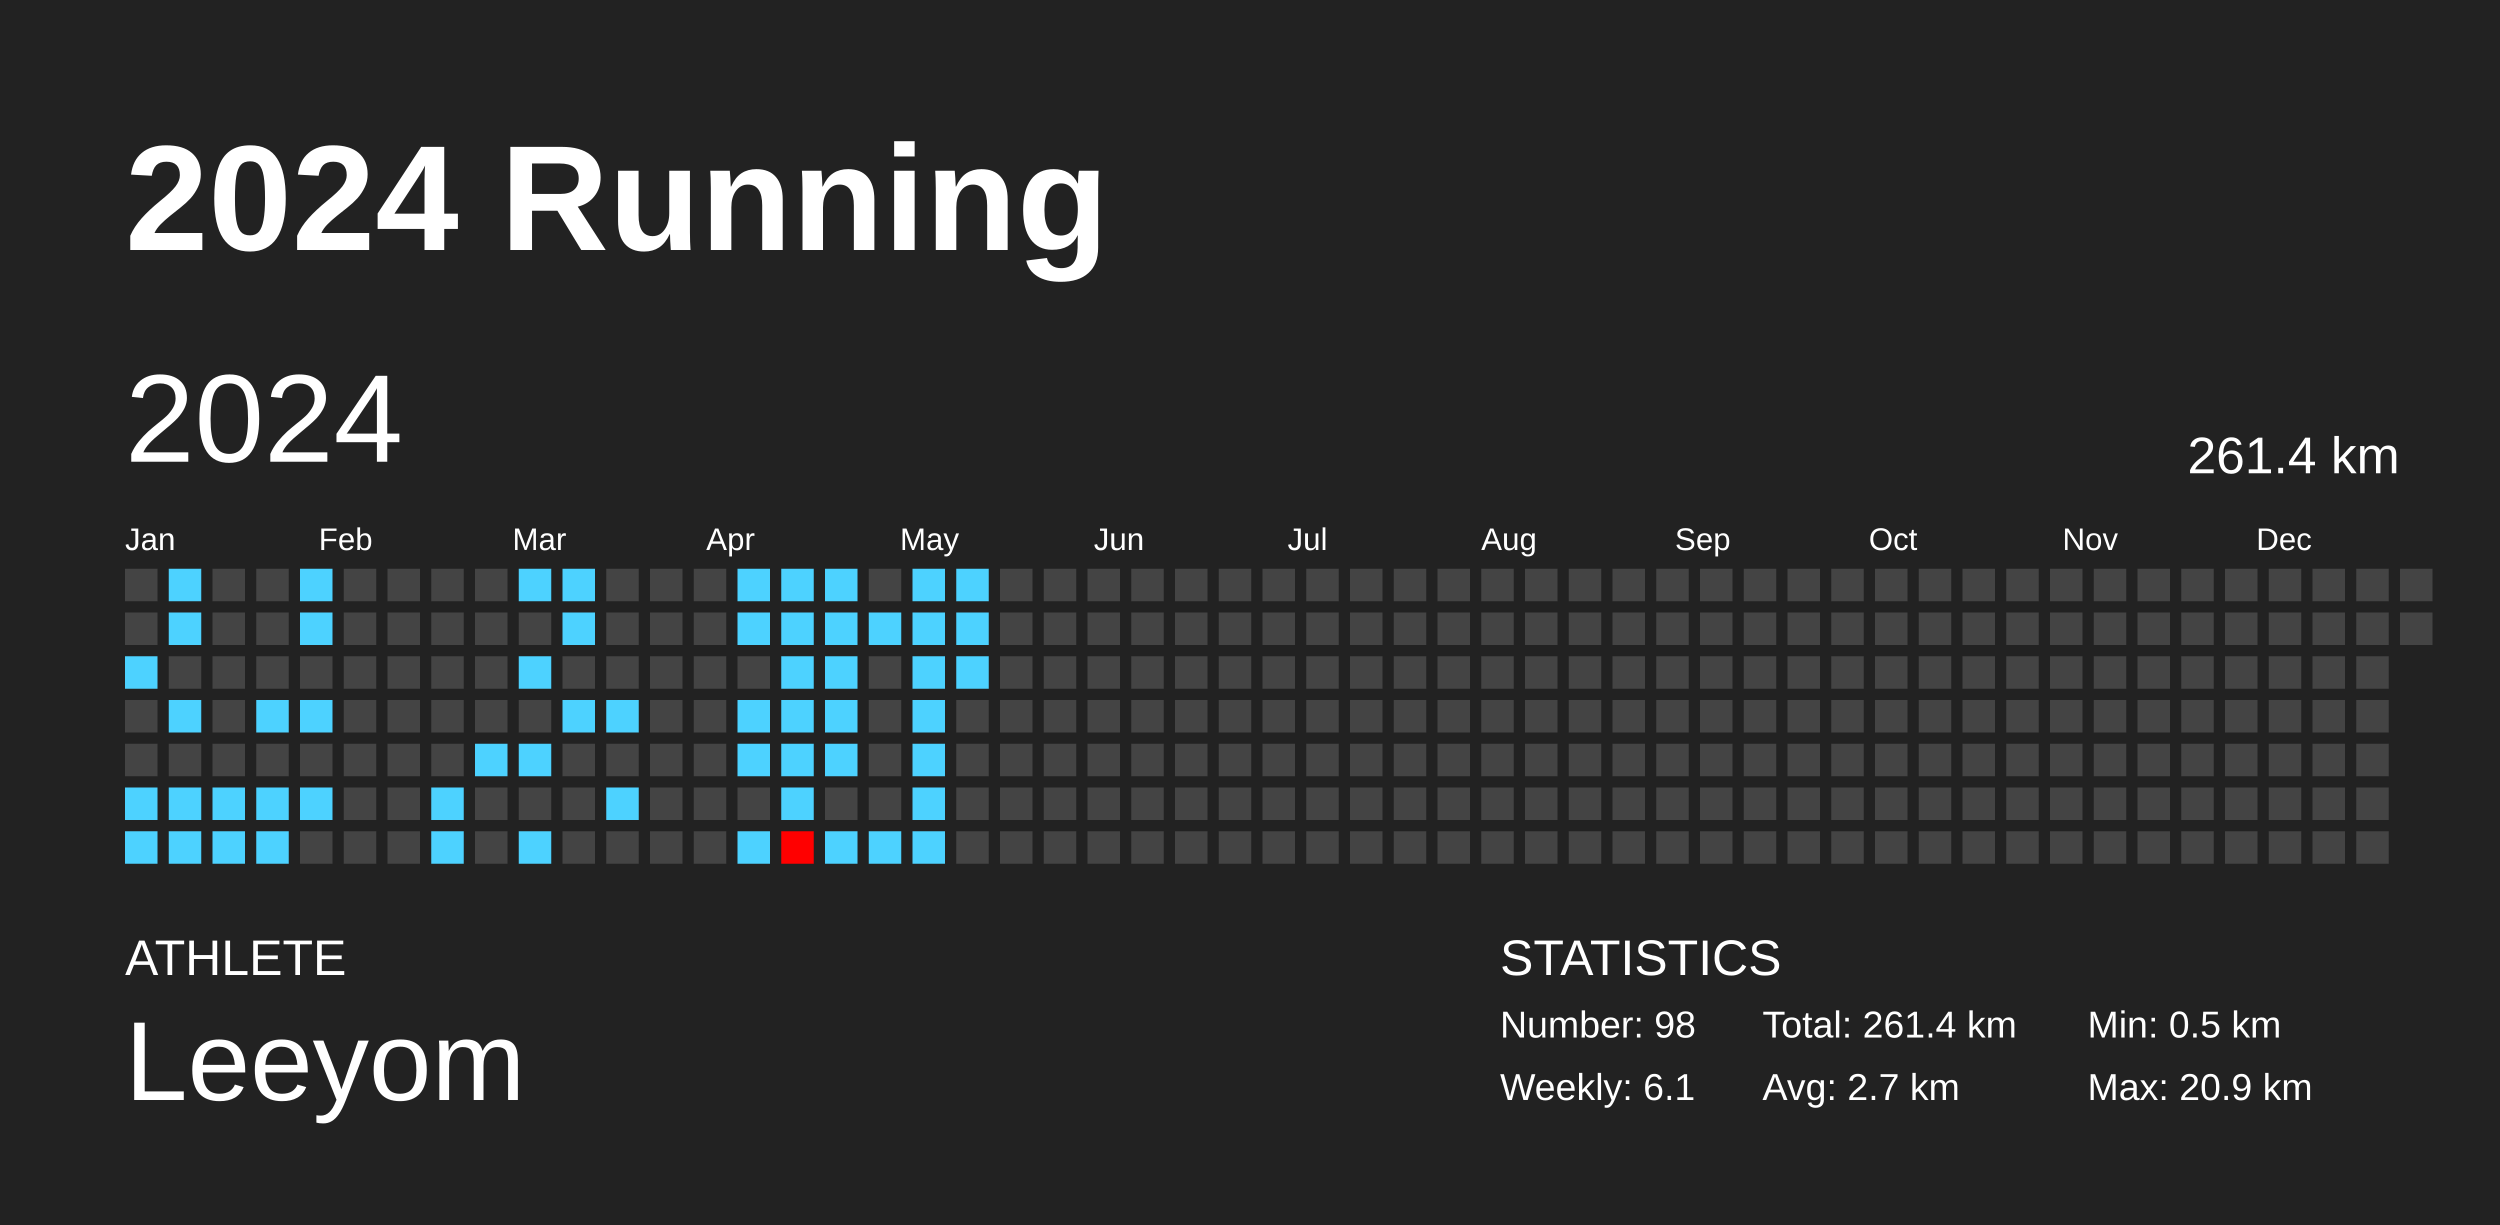
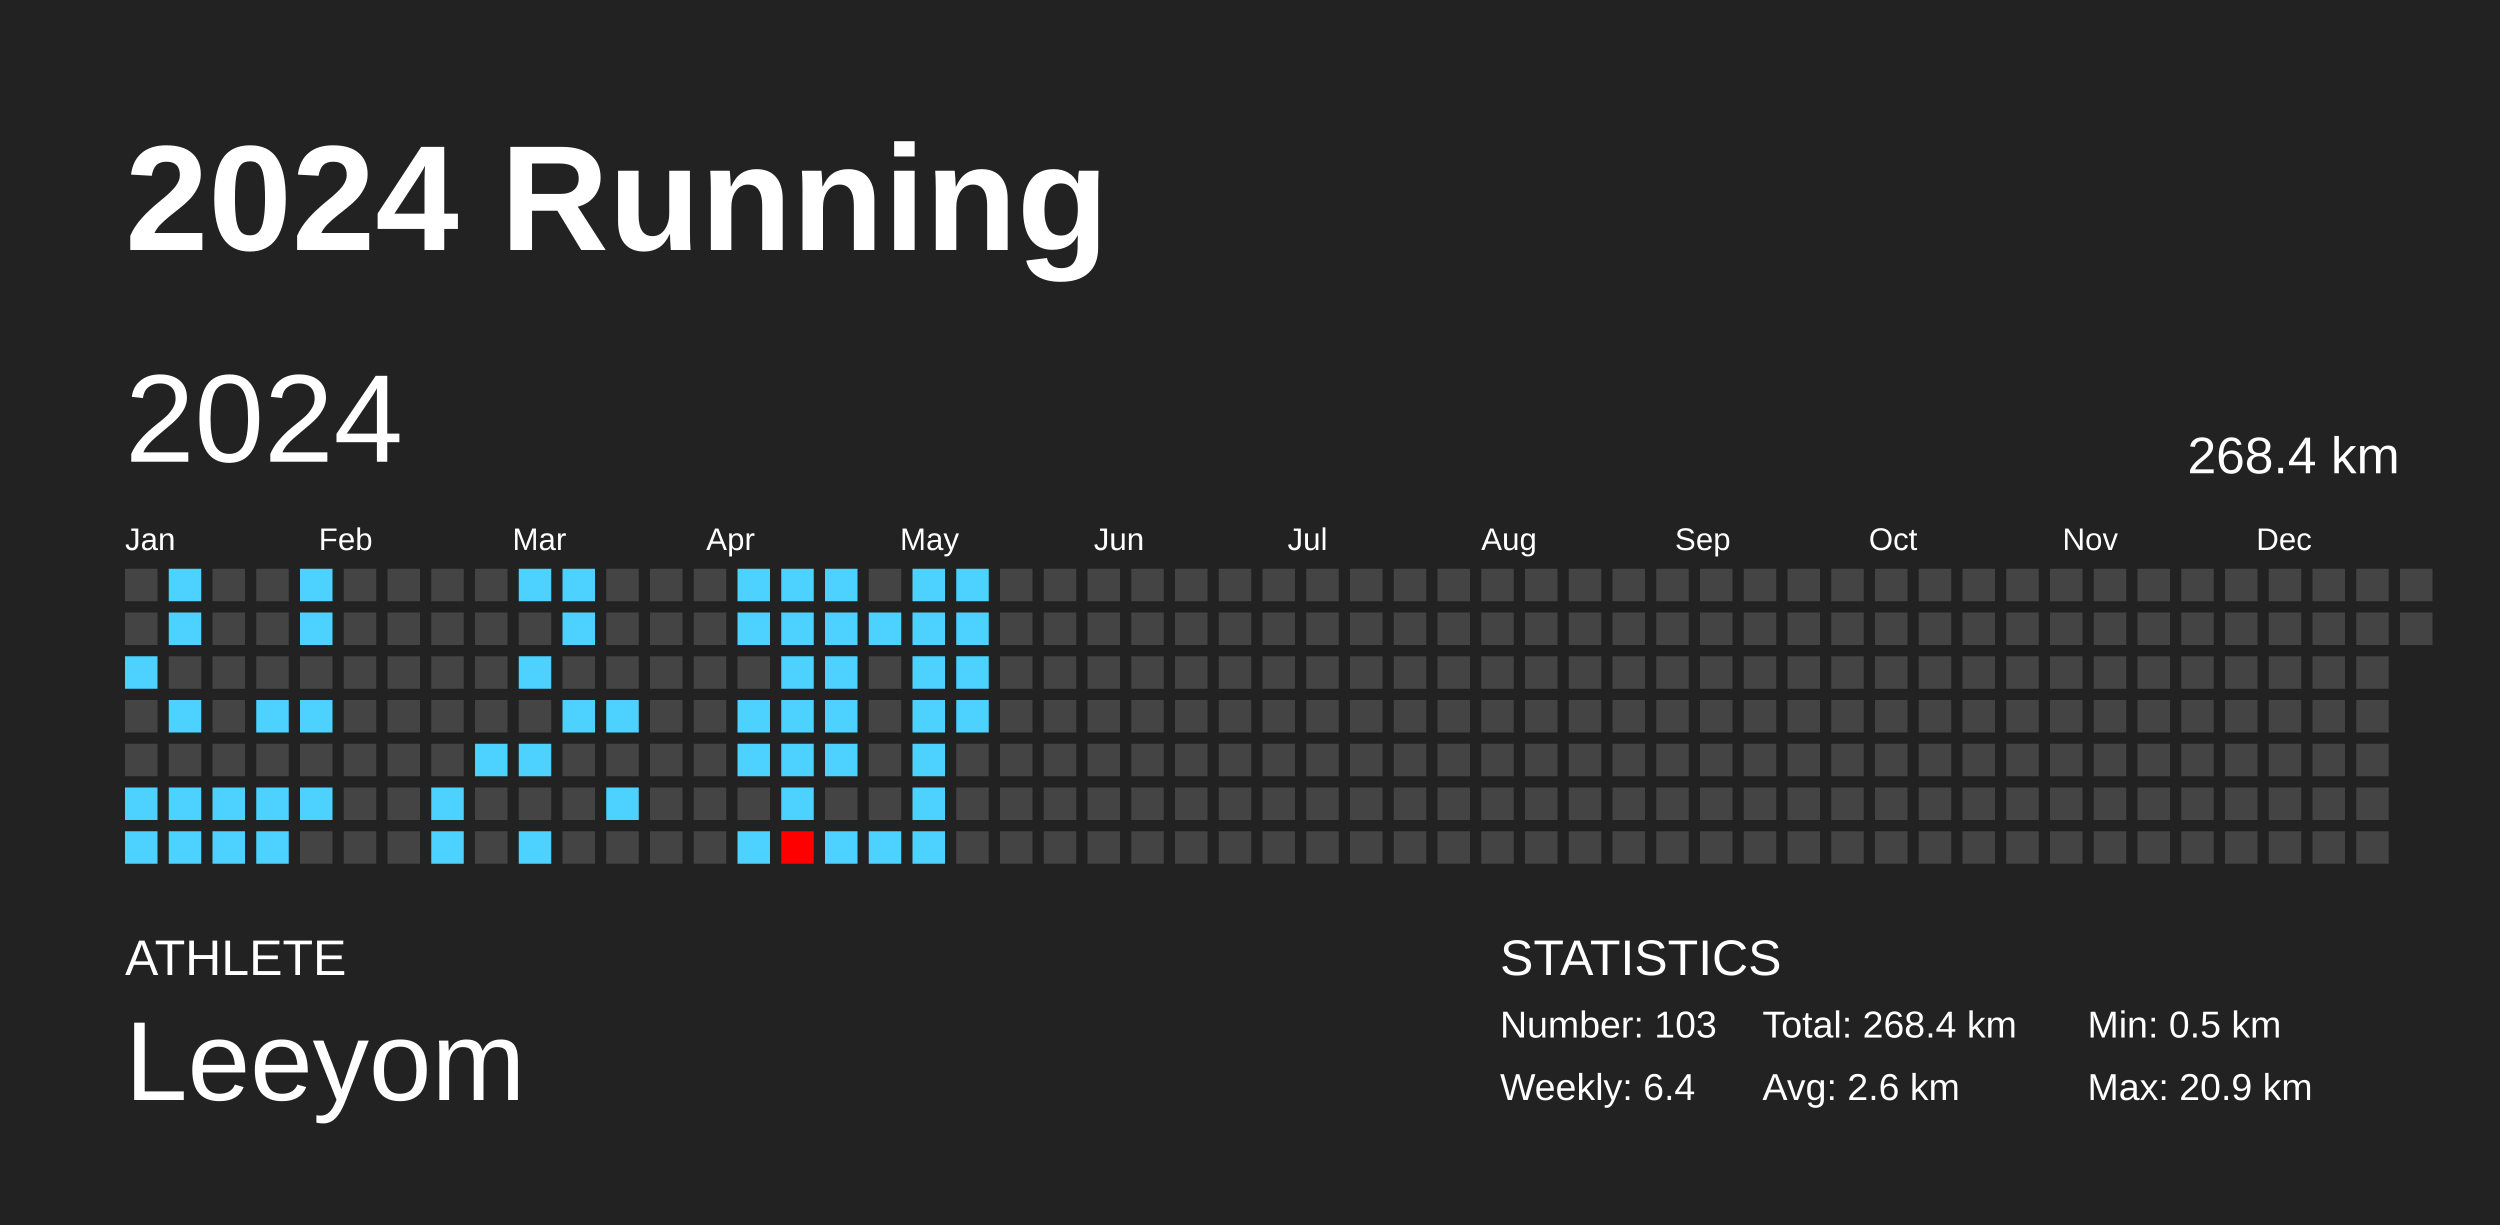
<svg xmlns="http://www.w3.org/2000/svg" baseProfile="full" height="98mm" version="1.1" viewBox="0,0,200,98" width="200mm">
  <defs />
  <rect fill="#222222" height="98" width="200" x="0" y="0" />
  <text fill="#FFFFFF" style="font-size:12px; font-family:Arial; font-weight:bold;" x="10" y="20">2024 Running</text>
  <text fill="#FFFFFF" style="font-size:4px; font-family:Arial" x="10" y="78">ATHLETE</text>
  <text fill="#FFFFFF" style="font-size:9px; font-family:Arial" x="10" y="88">Leeyom</text>
  <text fill="#FFFFFF" style="font-size:4px; font-family:Arial" x="120" y="78">STATISTICS</text>
-   <text fill="#FFFFFF" style="font-size:3px; font-family:Arial" x="120" y="83">Number: 98</text>
-   <text fill="#FFFFFF" style="font-size:3px; font-family:Arial" x="120" y="88">Weekly: 6.1</text>
-   <text fill="#FFFFFF" style="font-size:3px; font-family:Arial" x="141" y="83">Total: 261.4 km</text>
-   <text fill="#FFFFFF" style="font-size:3px; font-family:Arial" x="141" y="88">Avg: 2.7 km</text>
+   <text fill="#FFFFFF" style="font-size:3px; font-family:Arial" x="120" y="83">Number: 103</text>
+   <text fill="#FFFFFF" style="font-size:3px; font-family:Arial" x="120" y="88">Weekly: 6.4</text>
+   <text fill="#FFFFFF" style="font-size:3px; font-family:Arial" x="141" y="83">Total: 268.4 km</text>
+   <text fill="#FFFFFF" style="font-size:3px; font-family:Arial" x="141" y="88">Avg: 2.6 km</text>
  <text fill="#FFFFFF" style="font-size:3px; font-family:Arial" x="167" y="83">Min: 0.5 km</text>
  <text fill="#FFFFFF" style="font-size:3px; font-family:Arial" x="167" y="88">Max: 20.9 km</text>
  <text dominant-baseline="hanging" fill="#FFFFFF" style="font-size:10.0px; font-family:Arial;" x="10" y="30">2024</text>
-   <text dominant-baseline="hanging" fill="#FFFFFF" style="font-size:4.125px; font-family:Arial;" x="175" y="35">261.4 km</text>
+   <text dominant-baseline="hanging" fill="#FFFFFF" style="font-size:4.125px; font-family:Arial;" x="175" y="35">268.4 km</text>
  <text fill="#FFFFFF" style="font-size:2.5px; font-family:Arial" x="10.0" y="44">Jan</text>
  <text fill="#FFFFFF" style="font-size:2.5px; font-family:Arial" x="25.5" y="44">Feb</text>
  <text fill="#FFFFFF" style="font-size:2.5px; font-family:Arial" x="41.0" y="44">Mar</text>
  <text fill="#FFFFFF" style="font-size:2.5px; font-family:Arial" x="56.5" y="44">Apr</text>
  <text fill="#FFFFFF" style="font-size:2.5px; font-family:Arial" x="72.0" y="44">May</text>
  <text fill="#FFFFFF" style="font-size:2.5px; font-family:Arial" x="87.5" y="44">Jun</text>
  <text fill="#FFFFFF" style="font-size:2.5px; font-family:Arial" x="103.0" y="44">Jul</text>
  <text fill="#FFFFFF" style="font-size:2.5px; font-family:Arial" x="118.5" y="44">Aug</text>
  <text fill="#FFFFFF" style="font-size:2.5px; font-family:Arial" x="134.0" y="44">Sep</text>
  <text fill="#FFFFFF" style="font-size:2.5px; font-family:Arial" x="149.5" y="44">Oct</text>
  <text fill="#FFFFFF" style="font-size:2.5px; font-family:Arial" x="165.0" y="44">Nov</text>
  <text fill="#FFFFFF" style="font-size:2.5px; font-family:Arial" x="180.5" y="44">Dec</text>
  <rect fill="#444444" height="2.6" width="2.6" x="10.0" y="45.5" />
  <rect fill="#444444" height="2.6" width="2.6" x="10.0" y="49.0" />
  <rect fill="#4dd2ff" height="2.6" width="2.6" x="10.0" y="52.5" />
  <rect fill="#444444" height="2.6" width="2.6" x="10.0" y="56.0" />
  <rect fill="#444444" height="2.6" width="2.6" x="10.0" y="59.5" />
  <rect fill="#4dd2ff" height="2.6" width="2.6" x="10.0" y="63.0" />
  <rect fill="#4dd2ff" height="2.6" width="2.6" x="10.0" y="66.5" />
  <rect fill="#4dd2ff" height="2.6" width="2.6" x="13.5" y="45.5" />
  <rect fill="#4dd2ff" height="2.6" width="2.6" x="13.5" y="49.0" />
  <rect fill="#444444" height="2.6" width="2.6" x="13.5" y="52.5" />
  <rect fill="#4dd2ff" height="2.6" width="2.6" x="13.5" y="56.0" />
  <rect fill="#444444" height="2.6" width="2.6" x="13.5" y="59.5" />
  <rect fill="#4dd2ff" height="2.6" width="2.6" x="13.5" y="63.0" />
  <rect fill="#4dd2ff" height="2.6" width="2.6" x="13.5" y="66.5" />
  <rect fill="#444444" height="2.6" width="2.6" x="17.0" y="45.5" />
  <rect fill="#444444" height="2.6" width="2.6" x="17.0" y="49.0" />
  <rect fill="#444444" height="2.6" width="2.6" x="17.0" y="52.5" />
  <rect fill="#444444" height="2.6" width="2.6" x="17.0" y="56.0" />
  <rect fill="#444444" height="2.6" width="2.6" x="17.0" y="59.5" />
  <rect fill="#4dd2ff" height="2.6" width="2.6" x="17.0" y="63.0" />
  <rect fill="#4dd2ff" height="2.6" width="2.6" x="17.0" y="66.5" />
  <rect fill="#444444" height="2.6" width="2.6" x="20.5" y="45.5" />
  <rect fill="#444444" height="2.6" width="2.6" x="20.5" y="49.0" />
  <rect fill="#444444" height="2.6" width="2.6" x="20.5" y="52.5" />
  <rect fill="#4dd2ff" height="2.6" width="2.6" x="20.5" y="56.0" />
  <rect fill="#444444" height="2.6" width="2.6" x="20.5" y="59.5" />
  <rect fill="#4dd2ff" height="2.6" width="2.6" x="20.5" y="63.0" />
  <rect fill="#4dd2ff" height="2.6" width="2.6" x="20.5" y="66.5" />
  <rect fill="#4dd2ff" height="2.6" width="2.6" x="24.0" y="45.5" />
  <rect fill="#4dd2ff" height="2.6" width="2.6" x="24.0" y="49.0" />
  <rect fill="#444444" height="2.6" width="2.6" x="24.0" y="52.5" />
  <rect fill="#4dd2ff" height="2.6" width="2.6" x="24.0" y="56.0" />
  <rect fill="#444444" height="2.6" width="2.6" x="24.0" y="59.5" />
  <rect fill="#4dd2ff" height="2.6" width="2.6" x="24.0" y="63.0" />
  <rect fill="#444444" height="2.6" width="2.6" x="24.0" y="66.5" />
  <rect fill="#444444" height="2.6" width="2.6" x="27.5" y="45.5" />
  <rect fill="#444444" height="2.6" width="2.6" x="27.5" y="49.0" />
  <rect fill="#444444" height="2.6" width="2.6" x="27.5" y="52.5" />
  <rect fill="#444444" height="2.6" width="2.6" x="27.5" y="56.0" />
  <rect fill="#444444" height="2.6" width="2.6" x="27.5" y="59.5" />
  <rect fill="#444444" height="2.6" width="2.6" x="27.5" y="63.0" />
  <rect fill="#444444" height="2.6" width="2.6" x="27.5" y="66.5" />
  <rect fill="#444444" height="2.6" width="2.6" x="31.0" y="45.5" />
  <rect fill="#444444" height="2.6" width="2.6" x="31.0" y="49.0" />
  <rect fill="#444444" height="2.6" width="2.6" x="31.0" y="52.5" />
  <rect fill="#444444" height="2.6" width="2.6" x="31.0" y="56.0" />
  <rect fill="#444444" height="2.6" width="2.6" x="31.0" y="59.5" />
  <rect fill="#444444" height="2.6" width="2.6" x="31.0" y="63.0" />
  <rect fill="#444444" height="2.6" width="2.6" x="31.0" y="66.5" />
  <rect fill="#444444" height="2.6" width="2.6" x="34.5" y="45.5" />
  <rect fill="#444444" height="2.6" width="2.6" x="34.5" y="49.0" />
  <rect fill="#444444" height="2.6" width="2.6" x="34.5" y="52.5" />
  <rect fill="#444444" height="2.6" width="2.6" x="34.5" y="56.0" />
  <rect fill="#444444" height="2.6" width="2.6" x="34.5" y="59.5" />
  <rect fill="#4dd2ff" height="2.6" width="2.6" x="34.5" y="63.0" />
  <rect fill="#4dd2ff" height="2.6" width="2.6" x="34.5" y="66.5" />
  <rect fill="#444444" height="2.6" width="2.6" x="38.0" y="45.5" />
  <rect fill="#444444" height="2.6" width="2.6" x="38.0" y="49.0" />
  <rect fill="#444444" height="2.6" width="2.6" x="38.0" y="52.5" />
  <rect fill="#444444" height="2.6" width="2.6" x="38.0" y="56.0" />
  <rect fill="#4dd2ff" height="2.6" width="2.6" x="38.0" y="59.5" />
  <rect fill="#444444" height="2.6" width="2.6" x="38.0" y="63.0" />
  <rect fill="#444444" height="2.6" width="2.6" x="38.0" y="66.5" />
  <rect fill="#4dd2ff" height="2.6" width="2.6" x="41.5" y="45.5" />
  <rect fill="#444444" height="2.6" width="2.6" x="41.5" y="49.0" />
  <rect fill="#4dd2ff" height="2.6" width="2.6" x="41.5" y="52.5" />
  <rect fill="#444444" height="2.6" width="2.6" x="41.5" y="56.0" />
  <rect fill="#4dd2ff" height="2.6" width="2.6" x="41.5" y="59.5" />
  <rect fill="#444444" height="2.6" width="2.6" x="41.5" y="63.0" />
  <rect fill="#4dd2ff" height="2.6" width="2.6" x="41.5" y="66.5" />
  <rect fill="#4dd2ff" height="2.6" width="2.6" x="45.0" y="45.5" />
  <rect fill="#4dd2ff" height="2.6" width="2.6" x="45.0" y="49.0" />
  <rect fill="#444444" height="2.6" width="2.6" x="45.0" y="52.5" />
  <rect fill="#4dd2ff" height="2.6" width="2.6" x="45.0" y="56.0" />
  <rect fill="#444444" height="2.6" width="2.6" x="45.0" y="59.5" />
  <rect fill="#444444" height="2.6" width="2.6" x="45.0" y="63.0" />
  <rect fill="#444444" height="2.6" width="2.6" x="45.0" y="66.5" />
  <rect fill="#444444" height="2.6" width="2.6" x="48.5" y="45.5" />
  <rect fill="#444444" height="2.6" width="2.6" x="48.5" y="49.0" />
  <rect fill="#444444" height="2.6" width="2.6" x="48.5" y="52.5" />
  <rect fill="#4dd2ff" height="2.6" width="2.6" x="48.5" y="56.0" />
  <rect fill="#444444" height="2.6" width="2.6" x="48.5" y="59.5" />
  <rect fill="#4dd2ff" height="2.6" width="2.6" x="48.5" y="63.0" />
  <rect fill="#444444" height="2.6" width="2.6" x="48.5" y="66.5" />
  <rect fill="#444444" height="2.6" width="2.6" x="52.0" y="45.5" />
  <rect fill="#444444" height="2.6" width="2.6" x="52.0" y="49.0" />
  <rect fill="#444444" height="2.6" width="2.6" x="52.0" y="52.5" />
  <rect fill="#444444" height="2.6" width="2.6" x="52.0" y="56.0" />
  <rect fill="#444444" height="2.6" width="2.6" x="52.0" y="59.5" />
  <rect fill="#444444" height="2.6" width="2.6" x="52.0" y="63.0" />
  <rect fill="#444444" height="2.6" width="2.6" x="52.0" y="66.5" />
  <rect fill="#444444" height="2.6" width="2.6" x="55.5" y="45.5" />
  <rect fill="#444444" height="2.6" width="2.6" x="55.5" y="49.0" />
  <rect fill="#444444" height="2.6" width="2.6" x="55.5" y="52.5" />
  <rect fill="#444444" height="2.6" width="2.6" x="55.5" y="56.0" />
  <rect fill="#444444" height="2.6" width="2.6" x="55.5" y="59.5" />
  <rect fill="#444444" height="2.6" width="2.6" x="55.5" y="63.0" />
  <rect fill="#444444" height="2.6" width="2.6" x="55.5" y="66.5" />
  <rect fill="#4dd2ff" height="2.6" width="2.6" x="59.0" y="45.5" />
  <rect fill="#4dd2ff" height="2.6" width="2.6" x="59.0" y="49.0" />
  <rect fill="#444444" height="2.6" width="2.6" x="59.0" y="52.5" />
  <rect fill="#4dd2ff" height="2.6" width="2.6" x="59.0" y="56.0" />
  <rect fill="#4dd2ff" height="2.6" width="2.6" x="59.0" y="59.5" />
  <rect fill="#444444" height="2.6" width="2.6" x="59.0" y="63.0" />
  <rect fill="#4dd2ff" height="2.6" width="2.6" x="59.0" y="66.5" />
  <rect fill="#4dd2ff" height="2.6" width="2.6" x="62.5" y="45.5" />
  <rect fill="#4dd2ff" height="2.6" width="2.6" x="62.5" y="49.0" />
  <rect fill="#4dd2ff" height="2.6" width="2.6" x="62.5" y="52.5" />
  <rect fill="#4dd2ff" height="2.6" width="2.6" x="62.5" y="56.0" />
  <rect fill="#4dd2ff" height="2.6" width="2.6" x="62.5" y="59.5" />
  <rect fill="#4dd2ff" height="2.6" width="2.6" x="62.5" y="63.0" />
  <rect fill="red" height="2.6" width="2.6" x="62.5" y="66.5" />
  <rect fill="#4dd2ff" height="2.6" width="2.6" x="66.0" y="45.5" />
  <rect fill="#4dd2ff" height="2.6" width="2.6" x="66.0" y="49.0" />
  <rect fill="#4dd2ff" height="2.6" width="2.6" x="66.0" y="52.5" />
  <rect fill="#4dd2ff" height="2.6" width="2.6" x="66.0" y="56.0" />
  <rect fill="#4dd2ff" height="2.6" width="2.6" x="66.0" y="59.5" />
  <rect fill="#444444" height="2.6" width="2.6" x="66.0" y="63.0" />
  <rect fill="#4dd2ff" height="2.6" width="2.6" x="66.0" y="66.5" />
  <rect fill="#444444" height="2.6" width="2.6" x="69.5" y="45.5" />
  <rect fill="#4dd2ff" height="2.6" width="2.6" x="69.5" y="49.0" />
  <rect fill="#444444" height="2.6" width="2.6" x="69.5" y="52.5" />
  <rect fill="#444444" height="2.6" width="2.6" x="69.5" y="56.0" />
  <rect fill="#444444" height="2.6" width="2.6" x="69.5" y="59.5" />
  <rect fill="#444444" height="2.6" width="2.6" x="69.5" y="63.0" />
  <rect fill="#4dd2ff" height="2.6" width="2.6" x="69.5" y="66.5" />
  <rect fill="#4dd2ff" height="2.6" width="2.6" x="73.0" y="45.5" />
  <rect fill="#4dd2ff" height="2.6" width="2.6" x="73.0" y="49.0" />
  <rect fill="#4dd2ff" height="2.6" width="2.6" x="73.0" y="52.5" />
  <rect fill="#4dd2ff" height="2.6" width="2.6" x="73.0" y="56.0" />
  <rect fill="#4dd2ff" height="2.6" width="2.6" x="73.0" y="59.5" />
  <rect fill="#4dd2ff" height="2.6" width="2.6" x="73.0" y="63.0" />
  <rect fill="#4dd2ff" height="2.6" width="2.6" x="73.0" y="66.5" />
  <rect fill="#4dd2ff" height="2.6" width="2.6" x="76.5" y="45.5" />
  <rect fill="#4dd2ff" height="2.6" width="2.6" x="76.5" y="49.0" />
  <rect fill="#4dd2ff" height="2.6" width="2.6" x="76.5" y="52.5" />
-   <rect fill="#444444" height="2.6" width="2.6" x="76.5" y="56.0" />
+   <rect fill="#4dd2ff" height="2.6" width="2.6" x="76.5" y="56.0" />
  <rect fill="#444444" height="2.6" width="2.6" x="76.5" y="59.5" />
  <rect fill="#444444" height="2.6" width="2.6" x="76.5" y="63.0" />
  <rect fill="#444444" height="2.6" width="2.6" x="76.5" y="66.5" />
  <rect fill="#444444" height="2.6" width="2.6" x="80.0" y="45.5" />
  <rect fill="#444444" height="2.6" width="2.6" x="80.0" y="49.0" />
  <rect fill="#444444" height="2.6" width="2.6" x="80.0" y="52.5" />
  <rect fill="#444444" height="2.6" width="2.6" x="80.0" y="56.0" />
  <rect fill="#444444" height="2.6" width="2.6" x="80.0" y="59.5" />
  <rect fill="#444444" height="2.6" width="2.6" x="80.0" y="63.0" />
  <rect fill="#444444" height="2.6" width="2.6" x="80.0" y="66.5" />
  <rect fill="#444444" height="2.6" width="2.6" x="83.5" y="45.5" />
  <rect fill="#444444" height="2.6" width="2.6" x="83.5" y="49.0" />
  <rect fill="#444444" height="2.6" width="2.6" x="83.5" y="52.5" />
  <rect fill="#444444" height="2.6" width="2.6" x="83.5" y="56.0" />
  <rect fill="#444444" height="2.6" width="2.6" x="83.5" y="59.5" />
  <rect fill="#444444" height="2.6" width="2.6" x="83.5" y="63.0" />
  <rect fill="#444444" height="2.6" width="2.6" x="83.5" y="66.5" />
  <rect fill="#444444" height="2.6" width="2.6" x="87.0" y="45.5" />
  <rect fill="#444444" height="2.6" width="2.6" x="87.0" y="49.0" />
  <rect fill="#444444" height="2.6" width="2.6" x="87.0" y="52.5" />
  <rect fill="#444444" height="2.6" width="2.6" x="87.0" y="56.0" />
  <rect fill="#444444" height="2.6" width="2.6" x="87.0" y="59.5" />
  <rect fill="#444444" height="2.6" width="2.6" x="87.0" y="63.0" />
  <rect fill="#444444" height="2.6" width="2.6" x="87.0" y="66.5" />
  <rect fill="#444444" height="2.6" width="2.6" x="90.5" y="45.5" />
  <rect fill="#444444" height="2.6" width="2.6" x="90.5" y="49.0" />
  <rect fill="#444444" height="2.6" width="2.6" x="90.5" y="52.5" />
  <rect fill="#444444" height="2.6" width="2.6" x="90.5" y="56.0" />
  <rect fill="#444444" height="2.6" width="2.6" x="90.5" y="59.5" />
  <rect fill="#444444" height="2.6" width="2.6" x="90.5" y="63.0" />
  <rect fill="#444444" height="2.6" width="2.6" x="90.5" y="66.5" />
  <rect fill="#444444" height="2.6" width="2.6" x="94.0" y="45.5" />
  <rect fill="#444444" height="2.6" width="2.6" x="94.0" y="49.0" />
  <rect fill="#444444" height="2.6" width="2.6" x="94.0" y="52.5" />
  <rect fill="#444444" height="2.6" width="2.6" x="94.0" y="56.0" />
  <rect fill="#444444" height="2.6" width="2.6" x="94.0" y="59.5" />
  <rect fill="#444444" height="2.6" width="2.6" x="94.0" y="63.0" />
  <rect fill="#444444" height="2.6" width="2.6" x="94.0" y="66.5" />
  <rect fill="#444444" height="2.6" width="2.6" x="97.5" y="45.5" />
  <rect fill="#444444" height="2.6" width="2.6" x="97.5" y="49.0" />
  <rect fill="#444444" height="2.6" width="2.6" x="97.5" y="52.5" />
  <rect fill="#444444" height="2.6" width="2.6" x="97.5" y="56.0" />
  <rect fill="#444444" height="2.6" width="2.6" x="97.5" y="59.5" />
  <rect fill="#444444" height="2.6" width="2.6" x="97.5" y="63.0" />
  <rect fill="#444444" height="2.6" width="2.6" x="97.5" y="66.5" />
  <rect fill="#444444" height="2.6" width="2.6" x="101.0" y="45.5" />
  <rect fill="#444444" height="2.6" width="2.6" x="101.0" y="49.0" />
  <rect fill="#444444" height="2.6" width="2.6" x="101.0" y="52.5" />
  <rect fill="#444444" height="2.6" width="2.6" x="101.0" y="56.0" />
  <rect fill="#444444" height="2.6" width="2.6" x="101.0" y="59.5" />
  <rect fill="#444444" height="2.6" width="2.6" x="101.0" y="63.0" />
  <rect fill="#444444" height="2.6" width="2.6" x="101.0" y="66.5" />
  <rect fill="#444444" height="2.6" width="2.6" x="104.5" y="45.5" />
  <rect fill="#444444" height="2.6" width="2.6" x="104.5" y="49.0" />
  <rect fill="#444444" height="2.6" width="2.6" x="104.5" y="52.5" />
  <rect fill="#444444" height="2.6" width="2.6" x="104.5" y="56.0" />
  <rect fill="#444444" height="2.6" width="2.6" x="104.5" y="59.5" />
  <rect fill="#444444" height="2.6" width="2.6" x="104.5" y="63.0" />
  <rect fill="#444444" height="2.6" width="2.6" x="104.5" y="66.5" />
  <rect fill="#444444" height="2.6" width="2.6" x="108.0" y="45.5" />
  <rect fill="#444444" height="2.6" width="2.6" x="108.0" y="49.0" />
  <rect fill="#444444" height="2.6" width="2.6" x="108.0" y="52.5" />
  <rect fill="#444444" height="2.6" width="2.6" x="108.0" y="56.0" />
  <rect fill="#444444" height="2.6" width="2.6" x="108.0" y="59.5" />
  <rect fill="#444444" height="2.6" width="2.6" x="108.0" y="63.0" />
  <rect fill="#444444" height="2.6" width="2.6" x="108.0" y="66.5" />
  <rect fill="#444444" height="2.6" width="2.6" x="111.5" y="45.5" />
  <rect fill="#444444" height="2.6" width="2.6" x="111.5" y="49.0" />
  <rect fill="#444444" height="2.6" width="2.6" x="111.5" y="52.5" />
  <rect fill="#444444" height="2.6" width="2.6" x="111.5" y="56.0" />
  <rect fill="#444444" height="2.6" width="2.6" x="111.5" y="59.5" />
  <rect fill="#444444" height="2.6" width="2.6" x="111.5" y="63.0" />
  <rect fill="#444444" height="2.6" width="2.6" x="111.5" y="66.5" />
  <rect fill="#444444" height="2.6" width="2.6" x="115.0" y="45.5" />
  <rect fill="#444444" height="2.6" width="2.6" x="115.0" y="49.0" />
  <rect fill="#444444" height="2.6" width="2.6" x="115.0" y="52.5" />
  <rect fill="#444444" height="2.6" width="2.6" x="115.0" y="56.0" />
  <rect fill="#444444" height="2.6" width="2.6" x="115.0" y="59.5" />
  <rect fill="#444444" height="2.6" width="2.6" x="115.0" y="63.0" />
  <rect fill="#444444" height="2.6" width="2.6" x="115.0" y="66.5" />
  <rect fill="#444444" height="2.6" width="2.6" x="118.5" y="45.5" />
  <rect fill="#444444" height="2.6" width="2.6" x="118.5" y="49.0" />
  <rect fill="#444444" height="2.6" width="2.6" x="118.5" y="52.5" />
  <rect fill="#444444" height="2.6" width="2.6" x="118.5" y="56.0" />
  <rect fill="#444444" height="2.6" width="2.6" x="118.5" y="59.5" />
  <rect fill="#444444" height="2.6" width="2.6" x="118.5" y="63.0" />
  <rect fill="#444444" height="2.6" width="2.6" x="118.5" y="66.5" />
  <rect fill="#444444" height="2.6" width="2.6" x="122.0" y="45.5" />
  <rect fill="#444444" height="2.6" width="2.6" x="122.0" y="49.0" />
  <rect fill="#444444" height="2.6" width="2.6" x="122.0" y="52.5" />
  <rect fill="#444444" height="2.6" width="2.6" x="122.0" y="56.0" />
  <rect fill="#444444" height="2.6" width="2.6" x="122.0" y="59.5" />
  <rect fill="#444444" height="2.6" width="2.6" x="122.0" y="63.0" />
  <rect fill="#444444" height="2.6" width="2.6" x="122.0" y="66.5" />
  <rect fill="#444444" height="2.6" width="2.6" x="125.5" y="45.5" />
  <rect fill="#444444" height="2.6" width="2.6" x="125.5" y="49.0" />
  <rect fill="#444444" height="2.6" width="2.6" x="125.5" y="52.5" />
  <rect fill="#444444" height="2.6" width="2.6" x="125.5" y="56.0" />
  <rect fill="#444444" height="2.6" width="2.6" x="125.5" y="59.5" />
  <rect fill="#444444" height="2.6" width="2.6" x="125.5" y="63.0" />
  <rect fill="#444444" height="2.6" width="2.6" x="125.5" y="66.5" />
  <rect fill="#444444" height="2.6" width="2.6" x="129.0" y="45.5" />
  <rect fill="#444444" height="2.6" width="2.6" x="129.0" y="49.0" />
  <rect fill="#444444" height="2.6" width="2.6" x="129.0" y="52.5" />
  <rect fill="#444444" height="2.6" width="2.6" x="129.0" y="56.0" />
  <rect fill="#444444" height="2.6" width="2.6" x="129.0" y="59.5" />
  <rect fill="#444444" height="2.6" width="2.6" x="129.0" y="63.0" />
  <rect fill="#444444" height="2.6" width="2.6" x="129.0" y="66.5" />
  <rect fill="#444444" height="2.6" width="2.6" x="132.5" y="45.5" />
  <rect fill="#444444" height="2.6" width="2.6" x="132.5" y="49.0" />
  <rect fill="#444444" height="2.6" width="2.6" x="132.5" y="52.5" />
  <rect fill="#444444" height="2.6" width="2.6" x="132.5" y="56.0" />
  <rect fill="#444444" height="2.6" width="2.6" x="132.5" y="59.5" />
  <rect fill="#444444" height="2.6" width="2.6" x="132.5" y="63.0" />
  <rect fill="#444444" height="2.6" width="2.6" x="132.5" y="66.5" />
  <rect fill="#444444" height="2.6" width="2.6" x="136.0" y="45.5" />
  <rect fill="#444444" height="2.6" width="2.6" x="136.0" y="49.0" />
  <rect fill="#444444" height="2.6" width="2.6" x="136.0" y="52.5" />
  <rect fill="#444444" height="2.6" width="2.6" x="136.0" y="56.0" />
  <rect fill="#444444" height="2.6" width="2.6" x="136.0" y="59.5" />
  <rect fill="#444444" height="2.6" width="2.6" x="136.0" y="63.0" />
  <rect fill="#444444" height="2.6" width="2.6" x="136.0" y="66.5" />
  <rect fill="#444444" height="2.6" width="2.6" x="139.5" y="45.5" />
  <rect fill="#444444" height="2.6" width="2.6" x="139.5" y="49.0" />
  <rect fill="#444444" height="2.6" width="2.6" x="139.5" y="52.5" />
  <rect fill="#444444" height="2.6" width="2.6" x="139.5" y="56.0" />
  <rect fill="#444444" height="2.6" width="2.6" x="139.5" y="59.5" />
  <rect fill="#444444" height="2.6" width="2.6" x="139.5" y="63.0" />
  <rect fill="#444444" height="2.6" width="2.6" x="139.5" y="66.5" />
  <rect fill="#444444" height="2.6" width="2.6" x="143.0" y="45.5" />
  <rect fill="#444444" height="2.6" width="2.6" x="143.0" y="49.0" />
  <rect fill="#444444" height="2.6" width="2.6" x="143.0" y="52.5" />
  <rect fill="#444444" height="2.6" width="2.6" x="143.0" y="56.0" />
  <rect fill="#444444" height="2.6" width="2.6" x="143.0" y="59.5" />
  <rect fill="#444444" height="2.6" width="2.6" x="143.0" y="63.0" />
  <rect fill="#444444" height="2.6" width="2.6" x="143.0" y="66.5" />
  <rect fill="#444444" height="2.6" width="2.6" x="146.5" y="45.5" />
  <rect fill="#444444" height="2.6" width="2.6" x="146.5" y="49.0" />
  <rect fill="#444444" height="2.6" width="2.6" x="146.5" y="52.5" />
  <rect fill="#444444" height="2.6" width="2.6" x="146.5" y="56.0" />
  <rect fill="#444444" height="2.6" width="2.6" x="146.5" y="59.5" />
  <rect fill="#444444" height="2.6" width="2.6" x="146.5" y="63.0" />
  <rect fill="#444444" height="2.6" width="2.6" x="146.5" y="66.5" />
  <rect fill="#444444" height="2.6" width="2.6" x="150.0" y="45.5" />
  <rect fill="#444444" height="2.6" width="2.6" x="150.0" y="49.0" />
  <rect fill="#444444" height="2.6" width="2.6" x="150.0" y="52.5" />
  <rect fill="#444444" height="2.6" width="2.6" x="150.0" y="56.0" />
  <rect fill="#444444" height="2.6" width="2.6" x="150.0" y="59.5" />
  <rect fill="#444444" height="2.6" width="2.6" x="150.0" y="63.0" />
  <rect fill="#444444" height="2.6" width="2.6" x="150.0" y="66.5" />
  <rect fill="#444444" height="2.6" width="2.6" x="153.5" y="45.5" />
  <rect fill="#444444" height="2.6" width="2.6" x="153.5" y="49.0" />
  <rect fill="#444444" height="2.6" width="2.6" x="153.5" y="52.5" />
  <rect fill="#444444" height="2.6" width="2.6" x="153.5" y="56.0" />
  <rect fill="#444444" height="2.6" width="2.6" x="153.5" y="59.5" />
  <rect fill="#444444" height="2.6" width="2.6" x="153.5" y="63.0" />
  <rect fill="#444444" height="2.6" width="2.6" x="153.5" y="66.5" />
  <rect fill="#444444" height="2.6" width="2.6" x="157.0" y="45.5" />
  <rect fill="#444444" height="2.6" width="2.6" x="157.0" y="49.0" />
  <rect fill="#444444" height="2.6" width="2.6" x="157.0" y="52.5" />
  <rect fill="#444444" height="2.6" width="2.6" x="157.0" y="56.0" />
  <rect fill="#444444" height="2.6" width="2.6" x="157.0" y="59.5" />
  <rect fill="#444444" height="2.6" width="2.6" x="157.0" y="63.0" />
  <rect fill="#444444" height="2.6" width="2.6" x="157.0" y="66.5" />
  <rect fill="#444444" height="2.6" width="2.6" x="160.5" y="45.5" />
  <rect fill="#444444" height="2.6" width="2.6" x="160.5" y="49.0" />
  <rect fill="#444444" height="2.6" width="2.6" x="160.5" y="52.5" />
  <rect fill="#444444" height="2.6" width="2.6" x="160.5" y="56.0" />
  <rect fill="#444444" height="2.6" width="2.6" x="160.5" y="59.5" />
  <rect fill="#444444" height="2.6" width="2.6" x="160.5" y="63.0" />
  <rect fill="#444444" height="2.6" width="2.6" x="160.5" y="66.5" />
  <rect fill="#444444" height="2.6" width="2.6" x="164.0" y="45.5" />
  <rect fill="#444444" height="2.6" width="2.6" x="164.0" y="49.0" />
  <rect fill="#444444" height="2.6" width="2.6" x="164.0" y="52.5" />
  <rect fill="#444444" height="2.6" width="2.6" x="164.0" y="56.0" />
  <rect fill="#444444" height="2.6" width="2.6" x="164.0" y="59.5" />
  <rect fill="#444444" height="2.6" width="2.6" x="164.0" y="63.0" />
  <rect fill="#444444" height="2.6" width="2.6" x="164.0" y="66.5" />
  <rect fill="#444444" height="2.6" width="2.6" x="167.5" y="45.5" />
  <rect fill="#444444" height="2.6" width="2.6" x="167.5" y="49.0" />
  <rect fill="#444444" height="2.6" width="2.6" x="167.5" y="52.5" />
  <rect fill="#444444" height="2.6" width="2.6" x="167.5" y="56.0" />
  <rect fill="#444444" height="2.6" width="2.6" x="167.5" y="59.5" />
  <rect fill="#444444" height="2.6" width="2.6" x="167.5" y="63.0" />
  <rect fill="#444444" height="2.6" width="2.6" x="167.5" y="66.5" />
  <rect fill="#444444" height="2.6" width="2.6" x="171.0" y="45.5" />
  <rect fill="#444444" height="2.6" width="2.6" x="171.0" y="49.0" />
  <rect fill="#444444" height="2.6" width="2.6" x="171.0" y="52.5" />
  <rect fill="#444444" height="2.6" width="2.6" x="171.0" y="56.0" />
  <rect fill="#444444" height="2.6" width="2.6" x="171.0" y="59.5" />
  <rect fill="#444444" height="2.6" width="2.6" x="171.0" y="63.0" />
  <rect fill="#444444" height="2.6" width="2.6" x="171.0" y="66.5" />
  <rect fill="#444444" height="2.6" width="2.6" x="174.5" y="45.5" />
  <rect fill="#444444" height="2.6" width="2.6" x="174.5" y="49.0" />
  <rect fill="#444444" height="2.6" width="2.6" x="174.5" y="52.5" />
  <rect fill="#444444" height="2.6" width="2.6" x="174.5" y="56.0" />
  <rect fill="#444444" height="2.6" width="2.6" x="174.5" y="59.5" />
  <rect fill="#444444" height="2.6" width="2.6" x="174.5" y="63.0" />
  <rect fill="#444444" height="2.6" width="2.6" x="174.5" y="66.5" />
  <rect fill="#444444" height="2.6" width="2.6" x="178.0" y="45.5" />
  <rect fill="#444444" height="2.6" width="2.6" x="178.0" y="49.0" />
  <rect fill="#444444" height="2.6" width="2.6" x="178.0" y="52.5" />
  <rect fill="#444444" height="2.6" width="2.6" x="178.0" y="56.0" />
  <rect fill="#444444" height="2.6" width="2.6" x="178.0" y="59.5" />
  <rect fill="#444444" height="2.6" width="2.6" x="178.0" y="63.0" />
  <rect fill="#444444" height="2.6" width="2.6" x="178.0" y="66.5" />
  <rect fill="#444444" height="2.6" width="2.6" x="181.5" y="45.5" />
  <rect fill="#444444" height="2.6" width="2.6" x="181.5" y="49.0" />
  <rect fill="#444444" height="2.6" width="2.6" x="181.5" y="52.5" />
  <rect fill="#444444" height="2.6" width="2.6" x="181.5" y="56.0" />
  <rect fill="#444444" height="2.6" width="2.6" x="181.5" y="59.5" />
  <rect fill="#444444" height="2.6" width="2.6" x="181.5" y="63.0" />
  <rect fill="#444444" height="2.6" width="2.6" x="181.5" y="66.5" />
  <rect fill="#444444" height="2.6" width="2.6" x="185.0" y="45.5" />
  <rect fill="#444444" height="2.6" width="2.6" x="185.0" y="49.0" />
  <rect fill="#444444" height="2.6" width="2.6" x="185.0" y="52.5" />
  <rect fill="#444444" height="2.6" width="2.6" x="185.0" y="56.0" />
  <rect fill="#444444" height="2.6" width="2.6" x="185.0" y="59.5" />
  <rect fill="#444444" height="2.6" width="2.6" x="185.0" y="63.0" />
  <rect fill="#444444" height="2.6" width="2.6" x="185.0" y="66.5" />
  <rect fill="#444444" height="2.6" width="2.6" x="188.5" y="45.5" />
  <rect fill="#444444" height="2.6" width="2.6" x="188.5" y="49.0" />
  <rect fill="#444444" height="2.6" width="2.6" x="188.5" y="52.5" />
  <rect fill="#444444" height="2.6" width="2.6" x="188.5" y="56.0" />
  <rect fill="#444444" height="2.6" width="2.6" x="188.5" y="59.5" />
  <rect fill="#444444" height="2.6" width="2.6" x="188.5" y="63.0" />
  <rect fill="#444444" height="2.6" width="2.6" x="188.5" y="66.5" />
  <rect fill="#444444" height="2.6" width="2.6" x="192.0" y="45.5" />
  <rect fill="#444444" height="2.6" width="2.6" x="192.0" y="49.0" />
</svg>
